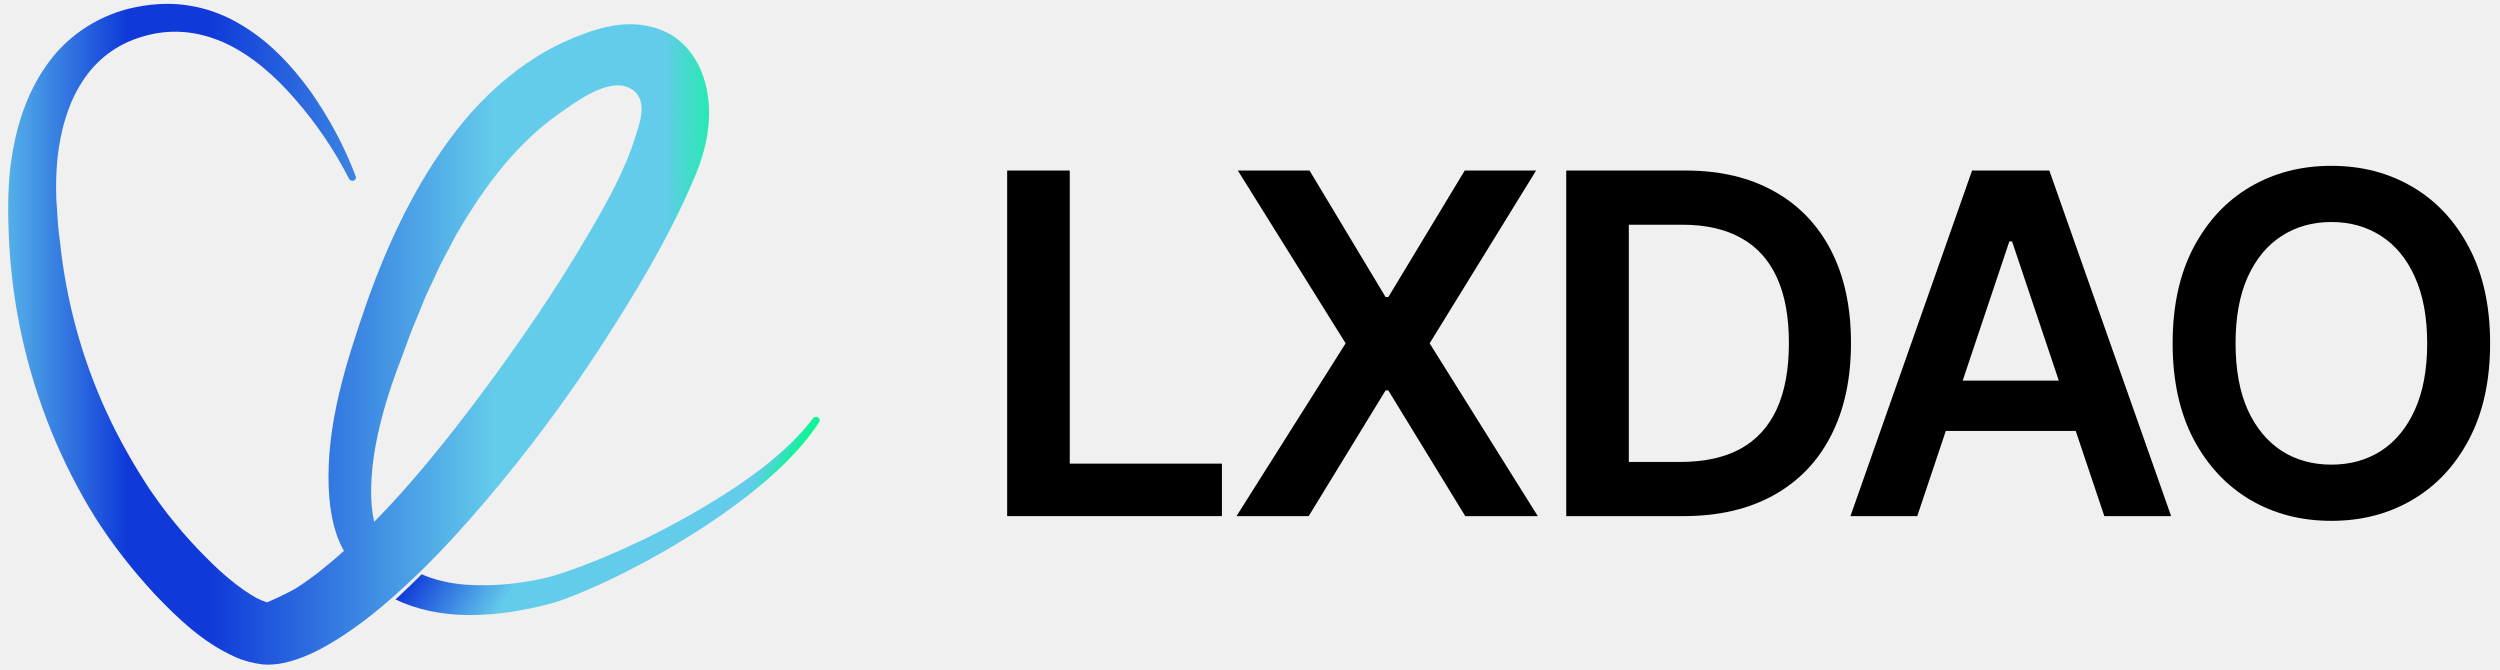
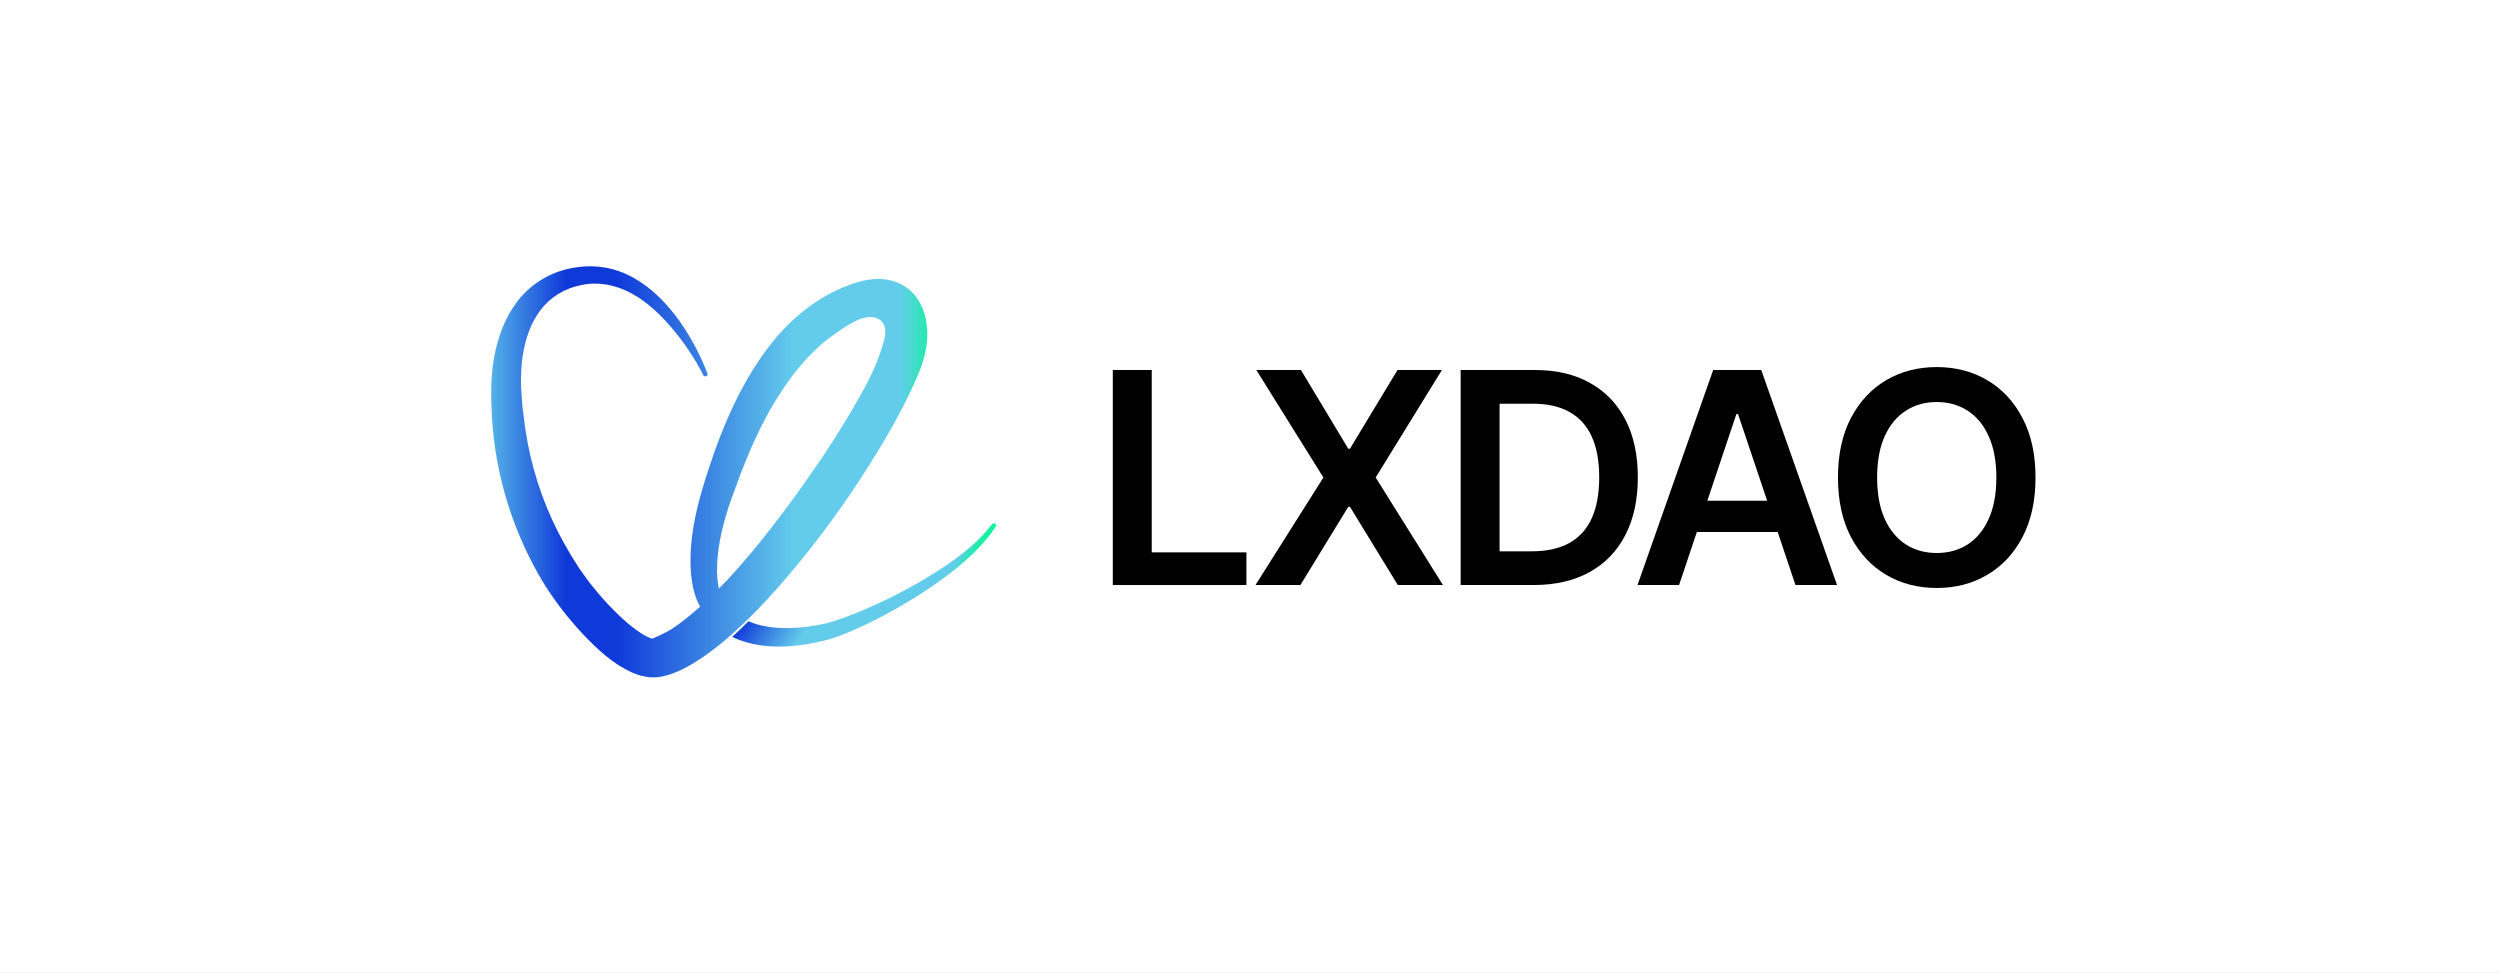
- <svg xmlns="http://www.w3.org/2000/svg" width="112" height="30" viewBox="0 0 112 30" fill="none">
-   <path d="M6.046 0.328C4.49 0.641 3.098 1.548 2.21 2.75C1.311 3.947 0.828 5.344 0.572 6.751C0.32 8.163 0.34 9.593 0.417 11.001C0.581 13.838 1.213 16.639 2.291 19.303C2.836 20.636 3.484 21.926 4.254 23.165C5.035 24.399 5.949 25.558 6.955 26.643C7.977 27.709 9.071 28.775 10.54 29.434C10.91 29.602 11.316 29.705 11.737 29.762C12.179 29.804 12.605 29.738 12.995 29.63C13.781 29.411 14.474 29.037 15.127 28.63C16.031 28.06 16.863 27.401 17.643 26.713C17.977 26.409 18.311 26.105 18.634 25.797C18.691 25.746 18.742 25.689 18.804 25.634C19.811 24.657 20.75 23.618 21.654 22.566C23.56 20.327 25.311 17.994 26.893 15.563C28.47 13.133 29.969 10.65 31.094 7.995C31.669 6.681 31.983 5.157 31.592 3.708C31.402 2.988 31.017 2.282 30.37 1.772C29.728 1.263 28.84 1.043 28.013 1.09C27.175 1.132 26.426 1.403 25.707 1.689C24.983 1.992 24.289 2.357 23.663 2.792C22.394 3.647 21.315 4.723 20.416 5.882C18.614 8.224 17.392 10.86 16.436 13.544C15.512 16.223 14.613 18.986 14.726 21.87C14.762 22.585 14.854 23.296 15.096 23.993C15.178 24.226 15.286 24.46 15.409 24.679C14.726 25.292 14.028 25.858 13.35 26.297C12.862 26.606 11.973 26.984 11.973 26.984C11.973 26.984 11.881 26.966 11.824 26.933C11.511 26.835 11.028 26.531 10.566 26.171C10.103 25.815 9.631 25.385 9.175 24.918C8.722 24.46 8.239 23.936 7.849 23.446C7.433 22.959 7.058 22.427 6.688 21.894C5.974 20.804 5.322 19.659 4.773 18.462C3.674 16.073 2.97 13.502 2.693 10.884C2.595 10.234 2.565 9.561 2.523 8.92C2.497 8.289 2.518 7.658 2.58 7.041C2.718 5.812 3.057 4.624 3.679 3.666C4.295 2.708 5.194 1.983 6.396 1.637C7.592 1.273 8.835 1.37 10.047 1.913C11.249 2.455 12.327 3.404 13.242 4.466C14.171 5.531 14.988 6.733 15.63 7.995L15.636 8.013C15.671 8.079 15.764 8.117 15.841 8.093C15.928 8.06 15.969 7.976 15.938 7.902C15.43 6.555 14.741 5.274 13.899 4.077C13.041 2.899 11.999 1.782 10.648 1.02C9.975 0.637 9.216 0.36 8.429 0.244C8.121 0.194 7.81 0.172 7.499 0.172C7.011 0.172 6.523 0.228 6.046 0.328ZM16.657 22.688C16.631 22.398 16.621 22.099 16.631 21.795C16.657 20.575 16.919 19.303 17.294 18.041C17.484 17.401 17.7 16.779 17.951 16.134C18.192 15.494 18.409 14.843 18.686 14.217L19.07 13.273L19.502 12.352C19.77 11.73 20.114 11.15 20.416 10.556C21.084 9.402 21.814 8.299 22.635 7.331C23.345 6.496 24.144 5.716 25.069 5.076C25.785 4.581 27.19 3.494 28.163 3.923C28.841 4.222 28.803 4.956 28.648 5.525C28.599 5.707 28.542 5.881 28.495 6.033C28.013 7.62 27.183 9.088 26.333 10.534C25.639 11.716 24.9 12.89 24.12 14.049C22.553 16.353 20.894 18.625 19.112 20.771C18.357 21.674 17.582 22.553 16.765 23.375C16.719 23.174 16.678 22.936 16.657 22.688Z" fill="url(#paint0_linear_3275_3186)" />
-   <path d="M36.42 18.739L36.414 18.751C35.52 19.923 34.341 20.872 33.103 21.721C31.857 22.558 30.54 23.316 29.189 23.991C27.831 24.661 26.427 25.274 25.029 25.721C24.858 25.777 24.685 25.827 24.526 25.87C24.354 25.914 24.215 25.939 24.023 25.976C23.665 26.05 23.307 26.1 22.95 26.143C22.235 26.23 21.533 26.242 20.85 26.193C20.142 26.137 19.466 25.982 18.89 25.727C18.831 25.79 18.778 25.845 18.718 25.901C18.393 26.224 18.056 26.54 17.718 26.856C18.672 27.315 19.758 27.526 20.811 27.551C21.605 27.57 22.407 27.501 23.181 27.364C23.957 27.228 24.745 27.061 25.479 26.769C26.943 26.205 28.328 25.504 29.672 24.741C31.016 23.973 32.308 23.135 33.52 22.186C34.726 21.238 35.864 20.184 36.699 18.906C36.745 18.838 36.725 18.751 36.652 18.701C36.625 18.683 36.592 18.673 36.559 18.673C36.507 18.673 36.454 18.697 36.42 18.739Z" fill="url(#paint1_linear_3275_3186)" />
-   <path d="M45.121 23.122V7.64H47.925V20.771H54.742V23.122H45.121Z" fill="black" />
-   <path d="M58.667 7.64L62.075 13.31H62.196L65.62 7.64H68.817L64.048 15.381L68.892 23.122H65.643L62.196 17.49H62.075L58.629 23.122H55.395L60.284 15.381L55.455 7.64H58.667Z" fill="black" />
-   <path d="M75.412 23.122H70.167V7.64H75.517C77.054 7.64 78.374 7.95 79.478 8.57C80.586 9.185 81.437 10.069 82.032 11.223C82.626 12.377 82.924 13.758 82.924 15.366C82.924 16.979 82.624 18.365 82.024 19.524C81.43 20.683 80.571 21.572 79.447 22.192C78.329 22.812 76.984 23.122 75.412 23.122ZM72.971 20.695H75.275C76.354 20.695 77.253 20.499 77.974 20.106C78.694 19.708 79.236 19.116 79.598 18.329C79.961 17.538 80.143 16.55 80.143 15.366C80.143 14.182 79.961 13.199 79.598 12.418C79.236 11.632 78.699 11.044 77.989 10.656C77.283 10.263 76.407 10.067 75.359 10.067H72.971V20.695Z" fill="black" />
-   <path d="M85.893 23.122H82.9L88.349 7.64H91.81L97.267 23.122H94.274L90.14 10.815H90.019L85.893 23.122ZM85.991 17.052H94.153V19.305H85.991V17.052Z" fill="black" />
-   <path d="M111.557 15.381C111.557 17.049 111.245 18.478 110.62 19.667C110 20.852 109.154 21.759 108.081 22.389C107.012 23.019 105.801 23.334 104.445 23.334C103.09 23.334 101.876 23.019 100.803 22.389C99.734 21.754 98.888 20.844 98.263 19.66C97.644 18.47 97.334 17.044 97.334 15.381C97.334 13.713 97.644 12.287 98.263 11.102C98.888 9.913 99.734 9.003 100.803 8.374C101.876 7.744 103.09 7.429 104.445 7.429C105.801 7.429 107.012 7.744 108.081 8.374C109.154 9.003 110 9.913 110.62 11.102C111.245 12.287 111.557 13.713 111.557 15.381ZM108.738 15.381C108.738 14.207 108.554 13.217 108.186 12.41C107.824 11.599 107.32 10.987 106.675 10.573C106.03 10.155 105.287 9.946 104.445 9.946C103.604 9.946 102.861 10.155 102.216 10.573C101.571 10.987 101.065 11.599 100.697 12.41C100.334 13.217 100.153 14.207 100.153 15.381C100.153 16.555 100.334 17.548 100.697 18.36C101.065 19.166 101.571 19.778 102.216 20.197C102.861 20.61 103.604 20.816 104.445 20.816C105.287 20.816 106.03 20.61 106.675 20.197C107.32 19.778 107.824 19.166 108.186 18.36C108.554 17.548 108.738 16.555 108.738 15.381Z" fill="black" />
+ <svg xmlns="http://www.w3.org/2000/svg" width="180" height="70" viewBox="0 0 180 70" fill="none">
+   <rect width="180" height="70" fill="white" />
+   <path d="M41.046 19.328C39.49 19.641 38.098 20.548 37.21 21.75C36.311 22.947 35.828 24.344 35.572 25.751C35.32 27.163 35.34 28.593 35.417 30.001C35.581 32.838 36.213 35.639 37.291 38.303C37.836 39.636 38.483 40.926 39.254 42.165C40.035 43.399 40.949 44.558 41.955 45.643C42.977 46.709 44.071 47.775 45.54 48.434C45.91 48.602 46.316 48.705 46.737 48.761C47.179 48.804 47.605 48.738 47.995 48.63C48.781 48.411 49.474 48.037 50.127 47.63C51.031 47.06 51.863 46.401 52.643 45.714C52.977 45.409 53.311 45.105 53.635 44.797C53.691 44.746 53.742 44.689 53.804 44.634C54.811 43.657 55.751 42.618 56.654 41.566C58.56 39.327 60.311 36.994 61.893 34.563C63.47 32.133 64.969 29.65 66.094 26.995C66.669 25.681 66.983 24.157 66.592 22.708C66.402 21.988 66.017 21.282 65.37 20.772C64.728 20.263 63.84 20.043 63.013 20.09C62.175 20.132 61.426 20.403 60.707 20.689C59.983 20.992 59.289 21.357 58.663 21.792C57.394 22.647 56.315 23.723 55.416 24.881C53.614 27.224 52.392 29.86 51.436 32.544C50.512 35.222 49.613 37.986 49.725 40.87C49.762 41.585 49.854 42.296 50.096 42.993C50.178 43.226 50.286 43.46 50.409 43.679C49.725 44.292 49.028 44.858 48.35 45.297C47.862 45.606 46.973 45.984 46.973 45.984C46.973 45.984 46.881 45.966 46.824 45.933C46.511 45.835 46.028 45.531 45.566 45.171C45.103 44.815 44.631 44.385 44.175 43.918C43.722 43.46 43.239 42.936 42.849 42.446C42.433 41.959 42.058 41.427 41.688 40.894C40.974 39.804 40.322 38.659 39.773 37.462C38.674 35.073 37.97 32.502 37.693 29.884C37.595 29.234 37.565 28.561 37.523 27.92C37.497 27.289 37.519 26.659 37.58 26.041C37.718 24.812 38.057 23.624 38.679 22.666C39.295 21.708 40.194 20.983 41.396 20.637C42.592 20.273 43.835 20.37 45.047 20.913C46.249 21.455 47.327 22.404 48.242 23.465C49.171 24.531 49.988 25.733 50.63 26.995L50.636 27.013C50.671 27.079 50.764 27.117 50.84 27.093C50.928 27.06 50.969 26.976 50.938 26.902C50.43 25.555 49.741 24.274 48.899 23.077C48.041 21.899 46.999 20.782 45.648 20.02C44.975 19.637 44.216 19.36 43.429 19.244C43.121 19.195 42.81 19.172 42.499 19.172C42.011 19.172 41.523 19.228 41.046 19.328ZM51.657 41.688C51.631 41.398 51.621 41.099 51.631 40.795C51.657 39.575 51.919 38.303 52.294 37.041C52.484 36.401 52.7 35.779 52.951 35.134C53.192 34.494 53.408 33.843 53.686 33.217L54.071 32.273L54.502 31.352C54.77 30.73 55.114 30.15 55.416 29.556C56.084 28.402 56.814 27.299 57.635 26.331C58.345 25.496 59.144 24.716 60.069 24.076C60.785 23.581 62.19 22.494 63.163 22.923C63.841 23.222 63.803 23.956 63.648 24.525C63.599 24.707 63.542 24.881 63.495 25.034C63.013 26.62 62.183 28.088 61.333 29.534C60.639 30.716 59.9 31.89 59.12 33.049C57.553 35.353 55.894 37.625 54.112 39.771C53.357 40.674 52.582 41.553 51.765 42.375C51.719 42.174 51.678 41.936 51.657 41.688Z" fill="url(#paint0_linear_4775_10927)" />
+   <path d="M71.42 37.739L71.414 37.751C70.52 38.923 69.341 39.872 68.103 40.721C66.857 41.558 65.54 42.316 64.189 42.991C62.831 43.661 61.427 44.274 60.029 44.721C59.858 44.777 59.685 44.827 59.526 44.87C59.354 44.914 59.215 44.939 59.023 44.976C58.665 45.05 58.307 45.1 57.95 45.143C57.235 45.23 56.533 45.242 55.85 45.193C55.142 45.137 54.466 44.982 53.89 44.727C53.831 44.79 53.778 44.845 53.718 44.901C53.393 45.224 53.056 45.54 52.718 45.856C53.672 46.315 54.758 46.526 55.811 46.551C56.605 46.57 57.407 46.501 58.181 46.364C58.957 46.228 59.745 46.061 60.479 45.769C61.943 45.205 63.328 44.504 64.672 43.741C66.016 42.973 67.308 42.135 68.52 41.186C69.726 40.238 70.864 39.184 71.699 37.906C71.745 37.838 71.725 37.751 71.652 37.701C71.625 37.683 71.592 37.673 71.559 37.673C71.507 37.673 71.454 37.697 71.42 37.739Z" fill="url(#paint1_linear_4775_10927)" />
+   <path d="M80.121 42.122V26.64H82.925V39.771H89.742V42.122H80.121Z" fill="black" />
+   <path d="M93.667 26.64L97.076 32.31H97.196L100.62 26.64H103.817L99.048 34.381L103.892 42.122H100.643L97.196 36.49H97.076L93.629 42.122H90.395L95.284 34.381L90.455 26.64H93.667Z" fill="black" />
+   <path d="M110.412 42.122H105.167V26.64H110.517C112.054 26.64 113.374 26.95 114.477 27.57C115.586 28.185 116.437 29.069 117.032 30.223C117.626 31.378 117.924 32.758 117.924 34.366C117.924 35.979 117.624 37.365 117.024 38.524C116.43 39.683 115.571 40.572 114.447 41.192C113.329 41.812 111.983 42.122 110.412 42.122ZM107.97 39.695H110.275C111.354 39.695 112.253 39.499 112.974 39.106C113.694 38.708 114.236 38.115 114.598 37.329C114.961 36.538 115.143 35.55 115.143 34.366C115.143 33.182 114.961 32.199 114.598 31.418C114.236 30.632 113.699 30.044 112.989 29.657C112.283 29.263 111.407 29.067 110.359 29.067H107.97V39.695Z" fill="black" />
+   <path d="M120.893 42.122H117.9L123.349 26.64H126.81L132.267 42.122H129.274L125.14 29.815H125.019L120.893 42.122ZM120.991 36.052H129.153V38.304H120.991V36.052Z" fill="black" />
+   <path d="M146.557 34.381C146.557 36.049 146.245 37.478 145.62 38.667C145 39.852 144.154 40.759 143.08 41.389C142.012 42.019 140.801 42.334 139.445 42.334C138.09 42.334 136.876 42.019 135.803 41.389C134.734 40.754 133.888 39.844 133.263 38.66C132.644 37.47 132.334 36.044 132.334 34.381C132.334 32.713 132.644 31.287 133.263 30.102C133.888 28.913 134.734 28.003 135.803 27.373C136.876 26.744 138.09 26.429 139.445 26.429C140.801 26.429 142.012 26.744 143.08 27.373C144.154 28.003 145 28.913 145.62 30.102C146.245 31.287 146.557 32.713 146.557 34.381ZM143.738 34.381C143.738 33.207 143.554 32.217 143.186 31.41C142.824 30.599 142.32 29.987 141.675 29.573C141.03 29.155 140.287 28.946 139.445 28.946C138.604 28.946 137.861 29.155 137.216 29.573C136.571 29.987 136.065 30.599 135.697 31.41C135.334 32.217 135.153 33.207 135.153 34.381C135.153 35.555 135.334 36.548 135.697 37.36C136.065 38.166 136.571 38.778 137.216 39.197C137.861 39.61 138.604 39.816 139.445 39.816C140.287 39.816 141.03 39.61 141.675 39.197C142.32 38.778 142.824 38.166 143.186 37.36C143.554 36.548 143.738 35.555 143.738 34.381Z" fill="black" />
  <defs>
-     <linearGradient id="paint0_linear_3275_3186" x1="33.015" y1="14.973" x2="-0.863" y2="14.973" gradientUnits="userSpaceOnUse">
+     <linearGradient id="paint0_linear_4775_10927" x1="68.015" y1="33.973" x2="34.137" y2="33.973" gradientUnits="userSpaceOnUse">
      <stop stop-color="#00FB8C" />
      <stop offset="0.097" stop-color="#64CCEB" />
      <stop offset="0.277" stop-color="#64CCEB" />
      <stop offset="0.32" stop-color="#64CCEB" />
      <stop offset="0.698" stop-color="#0F39D9" />
      <stop offset="0.806" stop-color="#0F39D9" />
      <stop offset="1" stop-color="#64CCEB" />
    </linearGradient>
-     <linearGradient id="paint1_linear_3275_3186" x1="32.53" y1="25.668" x2="22.329" y2="19.378" gradientUnits="userSpaceOnUse">
+     <linearGradient id="paint1_linear_4775_10927" x1="67.53" y1="44.668" x2="57.329" y2="38.378" gradientUnits="userSpaceOnUse">
      <stop stop-color="#00FB8C" />
      <stop offset="0.096" stop-color="#64CCEB" />
      <stop offset="0.477" stop-color="#64CCEB" />
      <stop offset="0.647" stop-color="#64CCEB" />
      <stop offset="1" stop-color="#0F39D9" />
    </linearGradient>
  </defs>
</svg>
